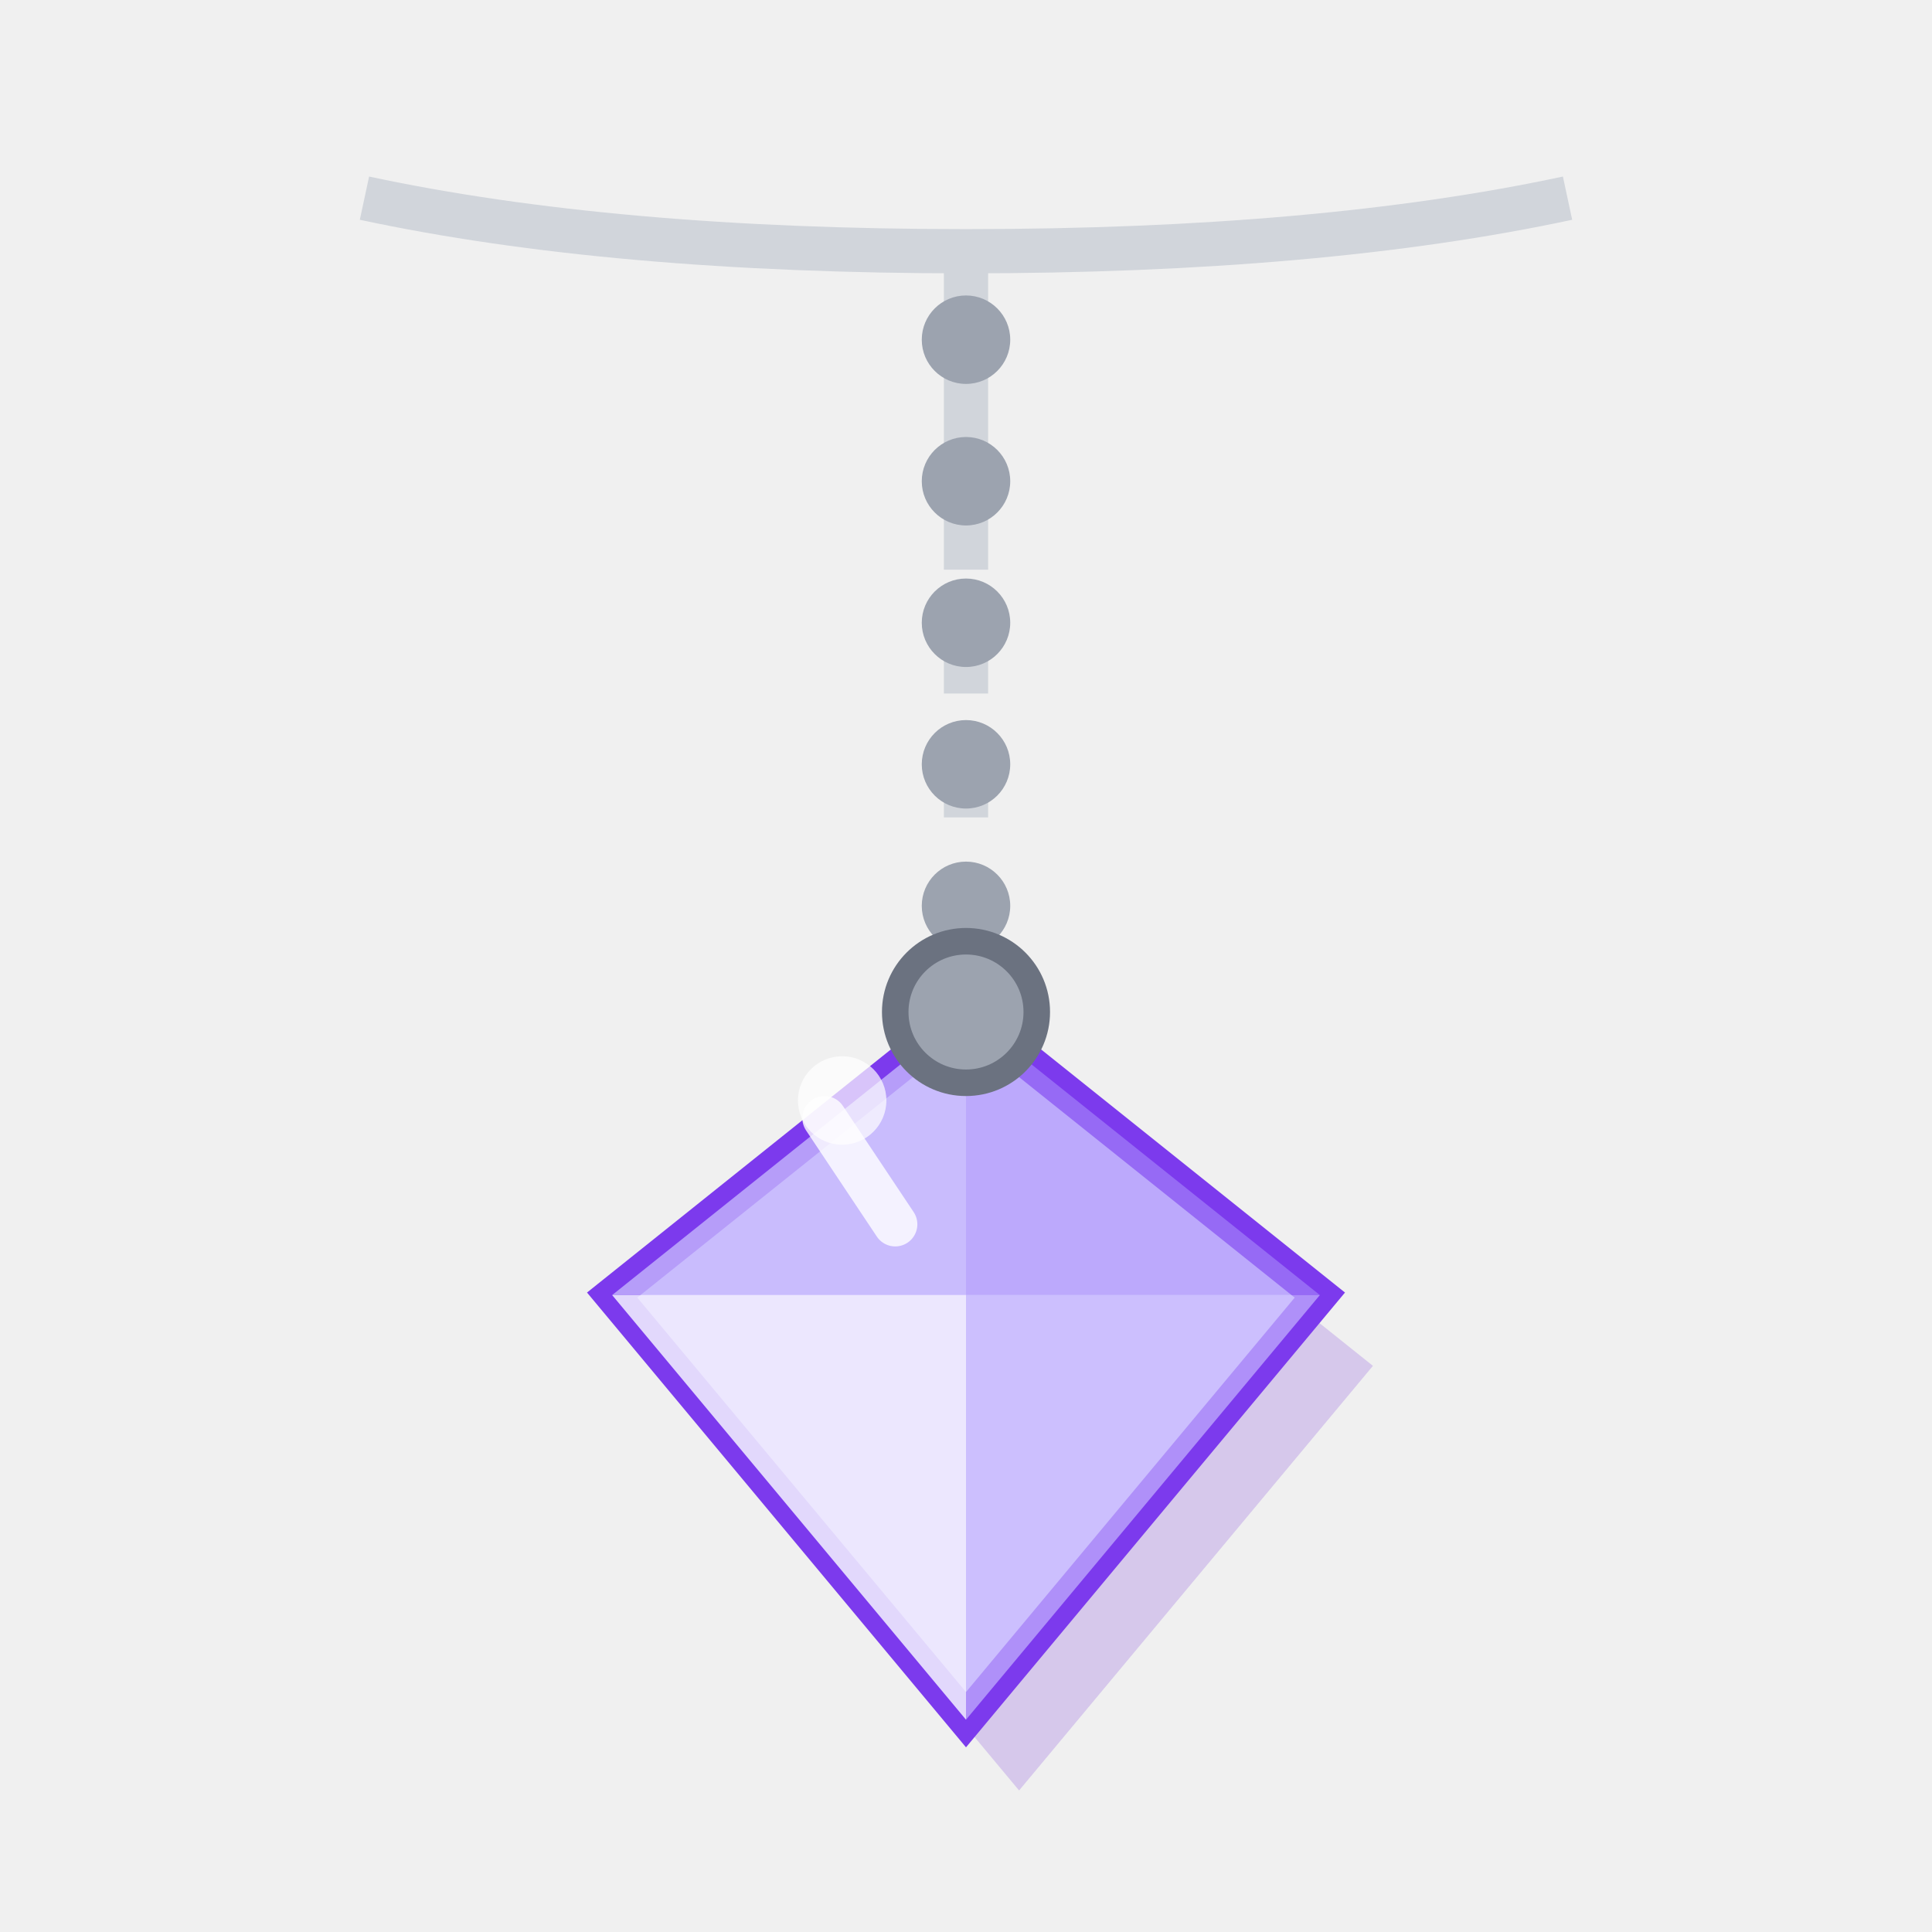
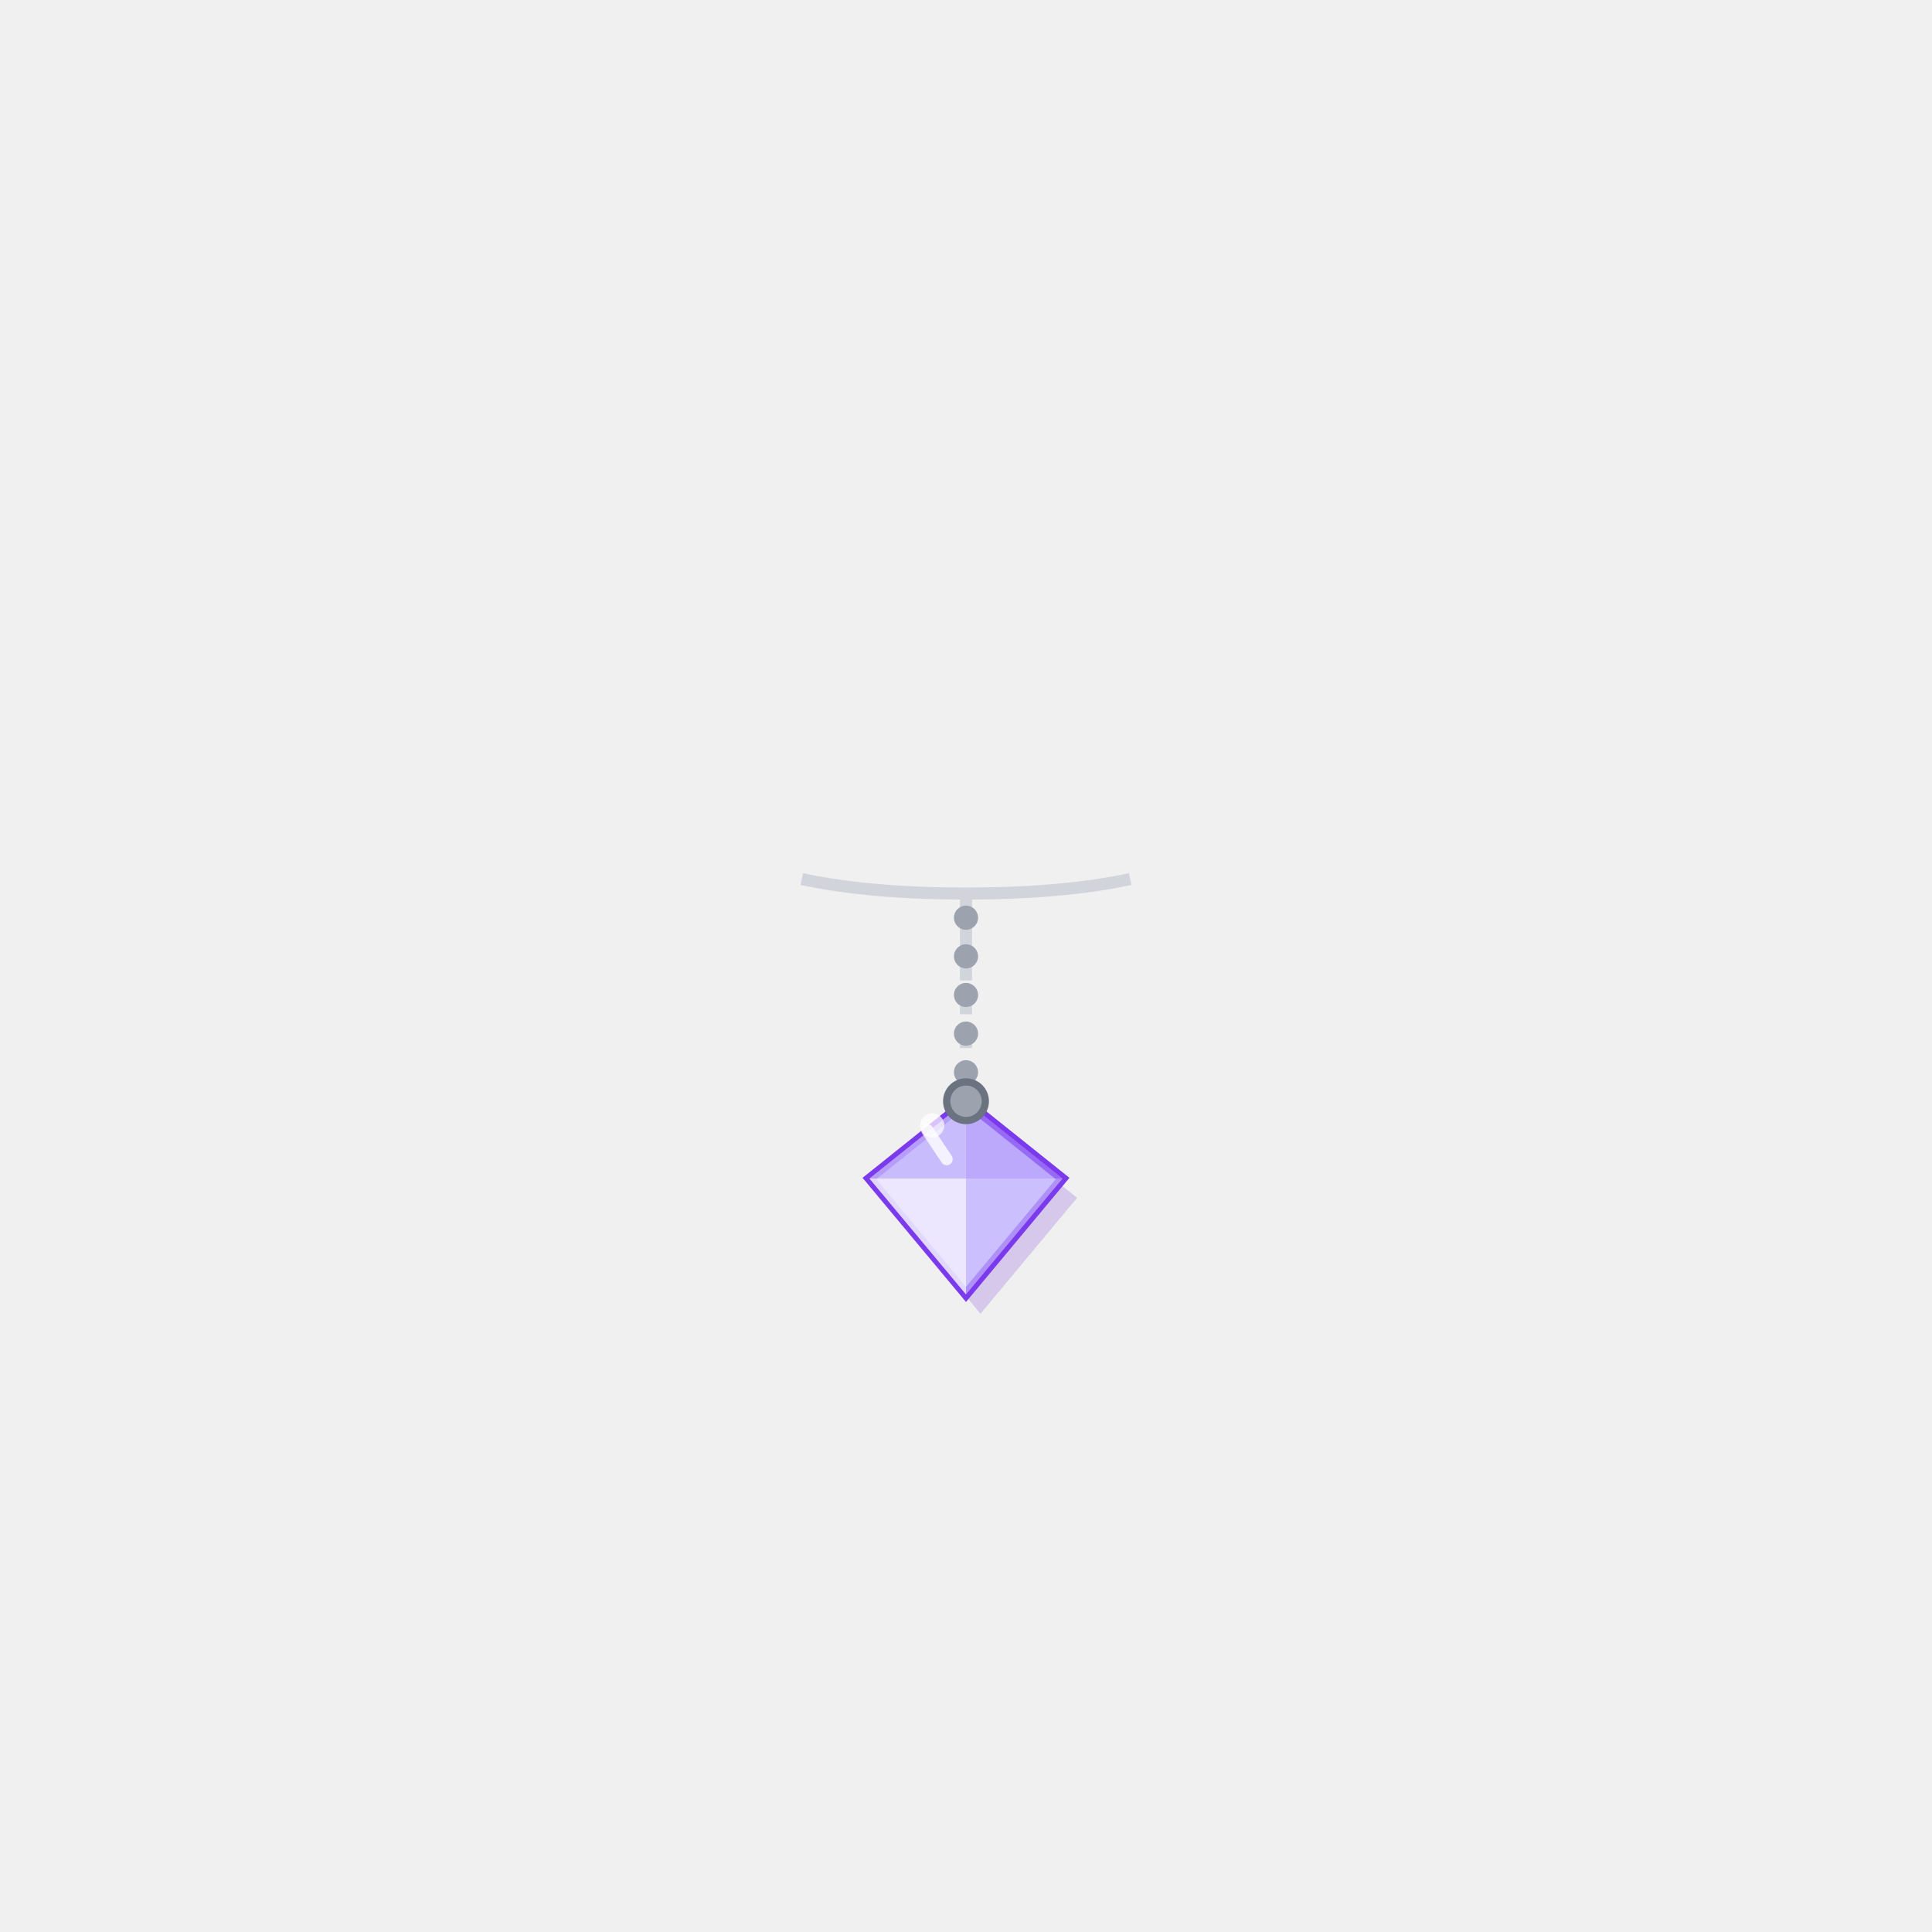
- <svg xmlns="http://www.w3.org/2000/svg" viewBox="145.4 170.8 109.2 109.2">
+ <svg xmlns="http://www.w3.org/2000/svg" viewBox="0 0 400 400">
  <path d="M166,182 Q180,185 200,185 Q220,185 234,182" stroke="#D1D5DB" stroke-width="2.5" fill="none" />
  <path d="M200,185 L200,228" stroke="#D1D5DB" stroke-width="2.5" stroke-dasharray="4,3" />
  <circle cx="200" cy="190" r="2.5" fill="#9CA3AF" />
  <circle cx="200" cy="198" r="2.5" fill="#9CA3AF" />
  <circle cx="200" cy="206" r="2.5" fill="#9CA3AF" />
  <circle cx="200" cy="214" r="2.5" fill="#9CA3AF" />
  <circle cx="200" cy="222" r="2.5" fill="#9CA3AF" />
  <polygon points="200,228 220,244 200,268 180,244" fill="#6D28D9" opacity="0.2" transform="translate(3,4)" />
  <polygon points="200,228 220,244 200,268 180,244" fill="#DDD6FE" stroke="#7C3AED" stroke-width="2" />
  <polygon points="200,228 180,244 200,244" fill="#C4B5FD" opacity="0.8" />
  <polygon points="200,228 220,244 200,244" fill="#A78BFA" opacity="0.6" />
  <polygon points="200,268 180,244 200,244" fill="#EDE9FE" opacity="0.9" />
  <polygon points="200,268 220,244 200,244" fill="#C4B5FD" opacity="0.7" />
  <line x1="192" y1="234" x2="196" y2="240" stroke="white" stroke-width="2.5" stroke-linecap="round" opacity="0.8" />
  <circle cx="193" cy="233" r="2.5" fill="white" opacity="0.7" />
  <circle cx="200" cy="228" r="4" fill="#9CA3AF" stroke="#6B7280" stroke-width="1.5" />
</svg>
